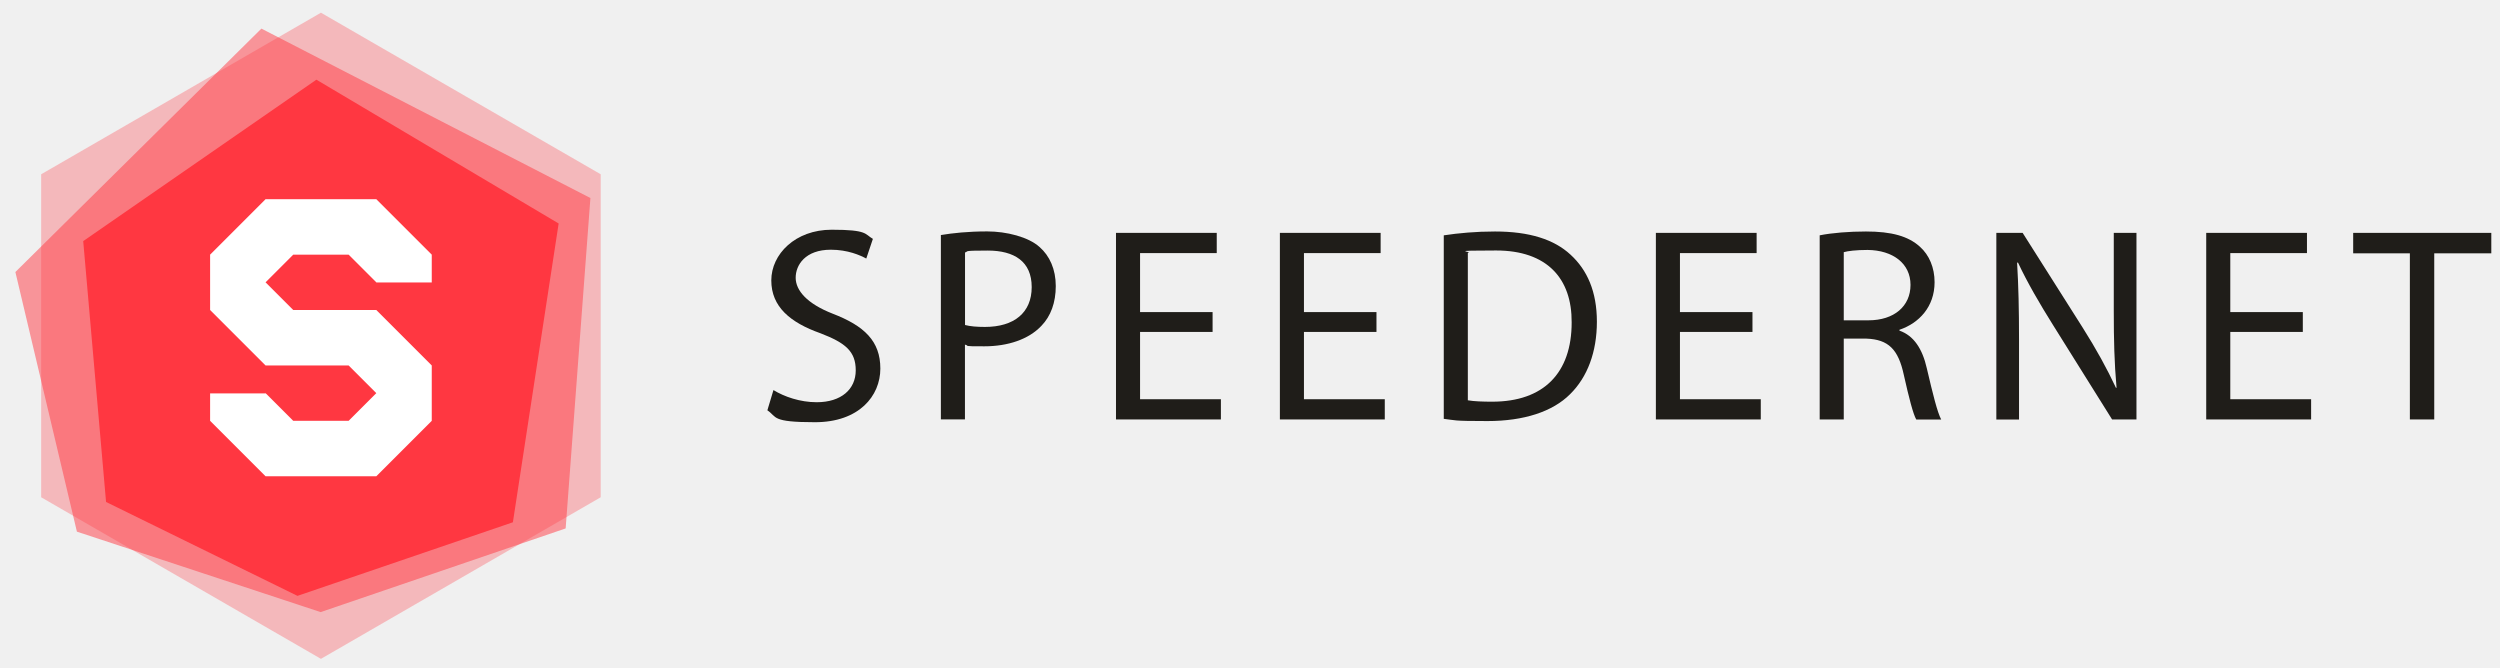
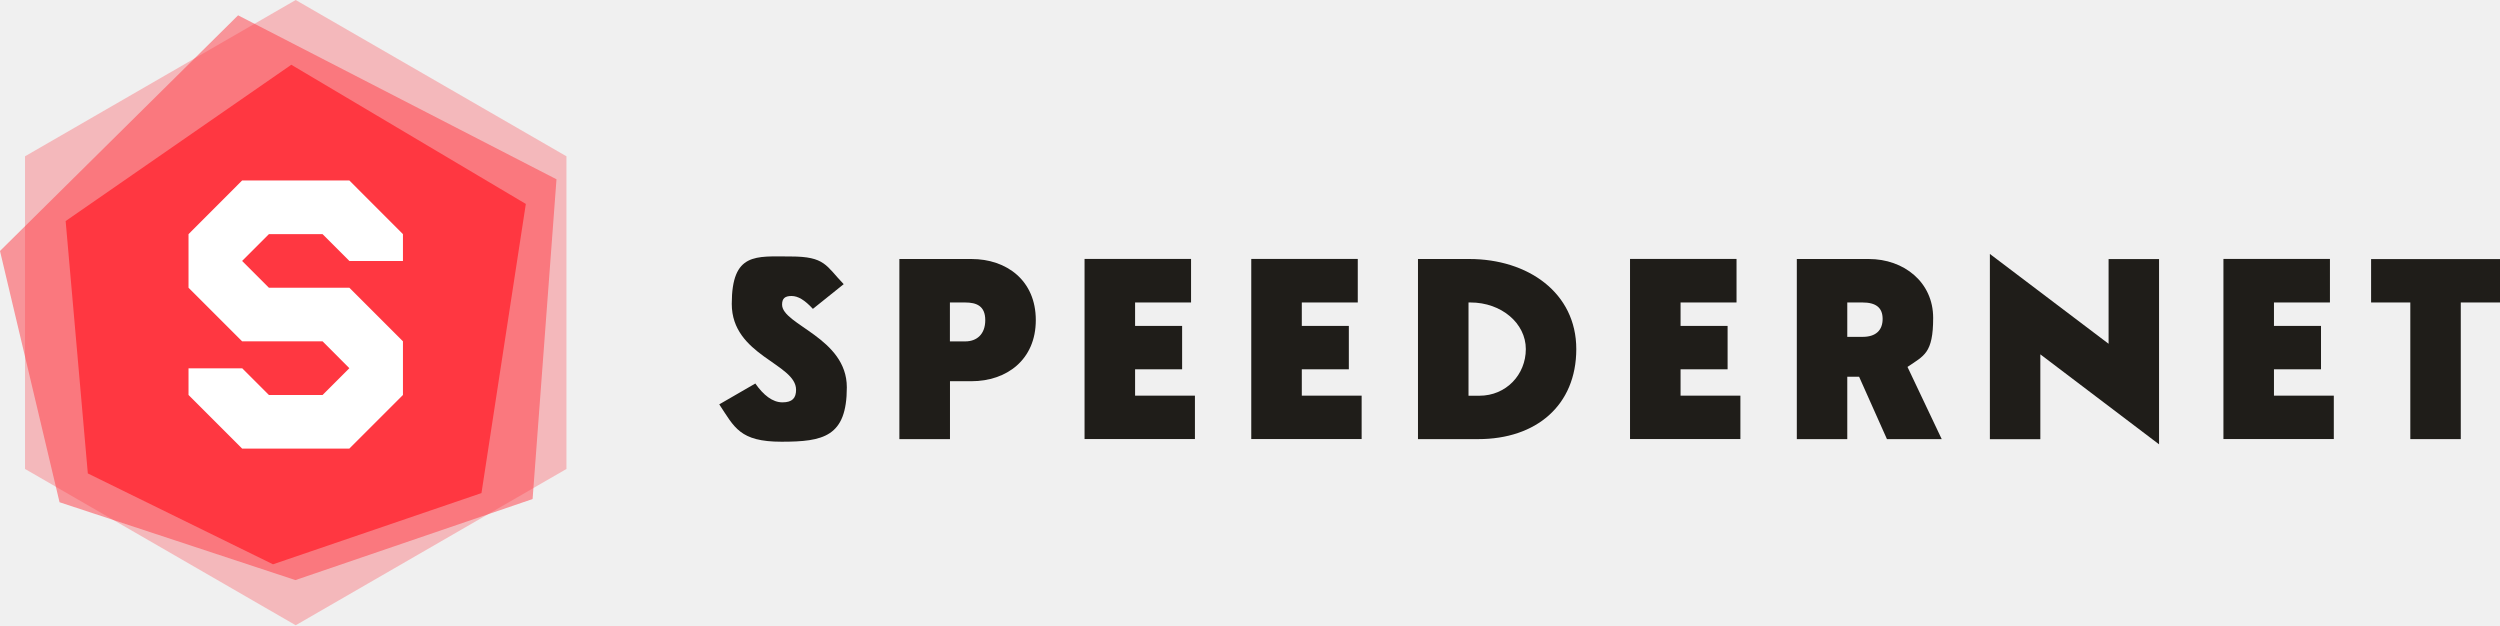
- <svg xmlns="http://www.w3.org/2000/svg" id="Calque_1" version="1.1" viewBox="0 0 3250.7 868.4">
+ <svg xmlns="http://www.w3.org/2000/svg" id="Calque_1" version="1.1" viewBox="0 0 3359 840.1">
  <defs>
    <style>
      .st0, .st1, .st2, .st3 {
        fill: #ff3741;
      }

      .st4 {
        fill: #1f1d19;
      }

      .st1 {
        opacity: .5;
      }

      .st2 {
        opacity: .3;
      }

      .st3 {
        opacity: 0;
      }

      .st5 {
        fill: #fff;
      }
    </style>
  </defs>
  <g id="LOGO_AVEC_S">
    <g>
-       <polygon class="st2" points="781.1 646.6 417.3 856.7 53.5 646.6 53.5 226.6 417.3 16.5 781.1 226.6 781.1 646.6" />
-       <polygon class="st3" points="752.3 628.6 459.1 830.1 53.5 646.6 84.6 257.5 417.3 48.2 820 186.7 752.3 628.6" />
-       <polygon class="st1" points="735.5 687.1 416.9 795.9 100 691.3 20 353.7 339.9 37.2 767.7 257.5 735.5 687.1" />
+       <polygon class="st2" points="761.1 630.1 397.3 840.1 33.6 630.1 33.6 210 397.3 0 761.1 210 761.1 630.1" />
+       <polygon class="st3" points="732.3 612.1 439.1 813.5 33.6 630.1 64.6 240.9 397.3 31.7 800 170.2 732.3 612.1" />
+       <polygon class="st1" points="715.6 670.5 396.9 779.4 80 674.8 0 337.2 319.9 20.6 747.7 240.9 715.6 670.5" />
    </g>
-     <polygon class="st0" points="666.9 679.1 386.8 774.8 137.9 652.7 108.2 313.5 411.4 103.6 726.4 290.6 666.9 679.1" />
-     <polygon class="st5" points="345.3 619.3 273.2 547.2 273.2 511.5 345.3 511.5 345.3 511.2 381.3 547.2 453.3 547.2 489.3 511.2 453.3 475.2 345.3 475.2 273.2 403.1 273.2 331.1 345.3 259 489.3 259 561.4 331.1 561.4 367.3 489.3 367.3 489.3 367.1 453.3 331.1 381.3 331.1 345.3 367.1 381.3 403.1 489.3 403.1 561.4 475.2 561.4 547.2 489.3 619.3 345.3 619.3" />
+     <polygon class="st0" points="646.9 662.5 366.8 758.2 118 636.1 88.2 297 391.4 87 706.5 274 646.9 662.5" />
+     <polygon class="st5" points="325.3 602.7 253.3 530.7 253.3 494.9 325.3 494.9 325.3 494.7 361.3 530.7 433.4 530.7 469.4 494.7 433.4 458.6 325.3 458.6 253.3 386.6 253.3 314.6 325.3 242.5 469.4 242.5 541.4 314.6 541.4 350.7 469.4 350.7 469.4 350.6 433.4 314.6 361.3 314.6 325.3 350.6 361.3 386.6 469.4 386.6 541.4 458.6 541.4 530.7 469.4 602.7 325.3 602.7" />
  </g>
  <g>
-     <path class="st4" d="M1005.7,507.2c14,8.6,34.6,15.8,56.2,15.8,32,0,50.8-16.9,50.8-41.4s-13-35.6-45.7-48.2c-39.6-14-64.1-34.6-64.1-68.8s31.3-65.9,78.5-65.9,42.8,5.8,53.6,11.9l-8.6,25.6c-7.9-4.3-24.1-11.5-46.1-11.5-33.1,0-45.7,19.8-45.7,36.4s14.8,33.8,48.2,46.8c41,15.8,61.9,35.6,61.9,71.3s-27.7,69.8-85,69.8-49-6.8-61.9-15.5l7.9-26.3Z" />
-     <path class="st4" d="M1223.5,305.6c15.1-2.5,34.9-4.7,60.1-4.7s53.6,7.2,68,20.2c13.3,11.5,21.2,29.2,21.2,50.8s-6.5,39.2-18.7,51.8c-16.6,17.6-43.6,26.6-74.2,26.6s-18-.4-25.2-2.2v97.2h-31.3v-239.8ZM1254.8,422.6c6.8,1.8,15.5,2.5,25.9,2.5,37.8,0,60.8-18.4,60.8-51.8s-22.7-47.5-57.2-47.5-24.1,1.1-29.5,2.5v94.3Z" />
-     <path class="st4" d="M1576.7,431.6h-94.3v87.5h105.1v26.3h-136.4v-242.6h131v26.3h-99.7v76.7h94.3v25.9Z" />
-     <path class="st4" d="M1789.8,431.6h-94.3v87.5h105.1v26.3h-136.4v-242.6h131v26.3h-99.7v76.7h94.3v25.9Z" />
-     <path class="st4" d="M1877.3,306c19.1-2.9,41.8-5,66.6-5,45,0,77,10.4,98.3,30.2,21.6,19.8,34.2,47.9,34.2,87.1s-12.2,72-34.9,94.3c-22.7,22.7-60.1,34.9-107.3,34.9s-41-1.1-56.9-2.9v-238.7ZM1908.6,520.5c7.9,1.4,19.4,1.8,31.7,1.8,67,0,103.3-37.4,103.3-103,.4-57.2-32-93.6-98.3-93.6s-28.4,1.4-36.7,3.2v191.5Z" />
-     <path class="st4" d="M2278.7,431.6h-94.3v87.5h105.1v26.3h-136.4v-242.6h131v26.3h-99.7v76.7h94.3v25.9Z" />
-     <path class="st4" d="M2366.1,306c15.8-3.2,38.5-5,60.1-5,33.5,0,55.1,6.1,70.2,19.8,12.2,10.8,19.1,27.4,19.1,46.1,0,32-20.2,53.3-45.7,61.9v1.1c18.7,6.5,29.9,23.8,35.6,49,7.9,33.8,13.7,57.2,18.7,66.6h-32.4c-4-6.8-9.4-27.7-16.2-58-7.2-33.5-20.2-46.1-48.6-47.2h-29.5v105.1h-31.3v-239.4ZM2397.5,416.5h32c33.5,0,54.7-18.4,54.7-46.1s-22.7-45-55.8-45.4c-15.1,0-25.9,1.4-31,2.9v88.6Z" />
-     <path class="st4" d="M2595.8,545.4v-242.6h34.2l77.8,122.8c18,28.4,32,54,43.6,78.8l.7-.4c-2.9-32.4-3.6-61.9-3.6-99.7v-101.5h29.5v242.6h-31.7l-77-123.1c-16.9-27-33.1-54.7-45.4-81l-1.1.4c1.8,30.6,2.5,59.8,2.5,100.1v103.7h-29.5Z" />
-     <path class="st4" d="M2994.3,431.6h-94.3v87.5h105.1v26.3h-136.4v-242.6h131v26.3h-99.7v76.7h94.3v25.9Z" />
-     <path class="st4" d="M3133.6,329.4h-73.8v-26.6h179.6v26.6h-74.2v216h-31.7v-216Z" />
+     <path class="st4" d="M1014.8,515.2c10.9,15.6,23.1,25.4,36.5,25.4s18.3-5.9,18.3-16.9c0-35.3-86.4-45.8-86.4-115.4s32.6-63.7,79.1-63.7,47.3,12.3,71.3,37.2l-41.4,33.2c-11-11.9-19.9-17.3-28.7-17.3s-12.7,3.2-12.7,11.6c0,27.2,87,44.6,87,111.1s-31.6,73.1-87.8,73.1-63.2-19.4-83.6-50.2l48.6-28.1Z" />
+     <path class="st4" d="M1276.3,590h-67.9v-242h96.8c47.3,0,86.5,28.8,86.5,82.1s-39.2,82.1-86.5,82.1h-28.8v77.8ZM1276.3,406.4v52.3h20.7c15.3,0,26.8-9.5,26.8-28.5s-11.5-23.8-27.1-23.8h-20.4Z" />
+     <path class="st4" d="M1600.3,348.1v58.3h-75.2v31.5h63.2v58.3h-63.2v35.4h80.4v58.3h-148.3v-242h143.1Z" />
+     <path class="st4" d="M1824.3,348.1v58.3h-75.2v31.5h63.2v58.3h-63.2v35.4h80.4v58.3h-148.3v-242h143.1Z" />
+     <path class="st4" d="M1905.2,590v-242h69c78.7,0,143.7,45.3,143.7,121s-53.9,121-131.7,121h-81ZM1973.1,406.4v125.3h14.6c35.9,0,62.4-28.2,62.4-62.7s-32.6-62.6-74.4-62.6h-2.6Z" />
+     <path class="st4" d="M2333.2,348.1v58.3h-75.2v31.5h63.2v58.3h-63.2v35.4h80.4v58.3h-148.3v-242h143.1Z" />
+     <path class="st4" d="M2482,506.2v83.8h-67.8v-242h96.7c47.3,0,86.5,31.2,86.5,79.1s-12.4,50.7-34.5,65.9l46,97h-73.6l-37.4-83.8h-16ZM2482,406.4v46.2h20.7c17.6,0,26.8-8.8,26.8-24.1s-9.2-22.1-27.1-22.1h-20.4Z" />
+     <path class="st4" d="M2833.1,348.1h67.8v248.9l-159.5-120.9v114h-67.8v-248.9l159.5,120.7v-113.7Z" />
+     <path class="st4" d="M3130.5,348.1v58.3h-75.2v31.5h63.2v58.3h-63.2v35.4h80.4v58.3h-148.3v-242h143.1Z" />
+     <path class="st4" d="M3359,348.1v58.3h-52.7v183.6h-67.8v-183.6h-52.7v-58.3h173.3Z" />
  </g>
</svg>
